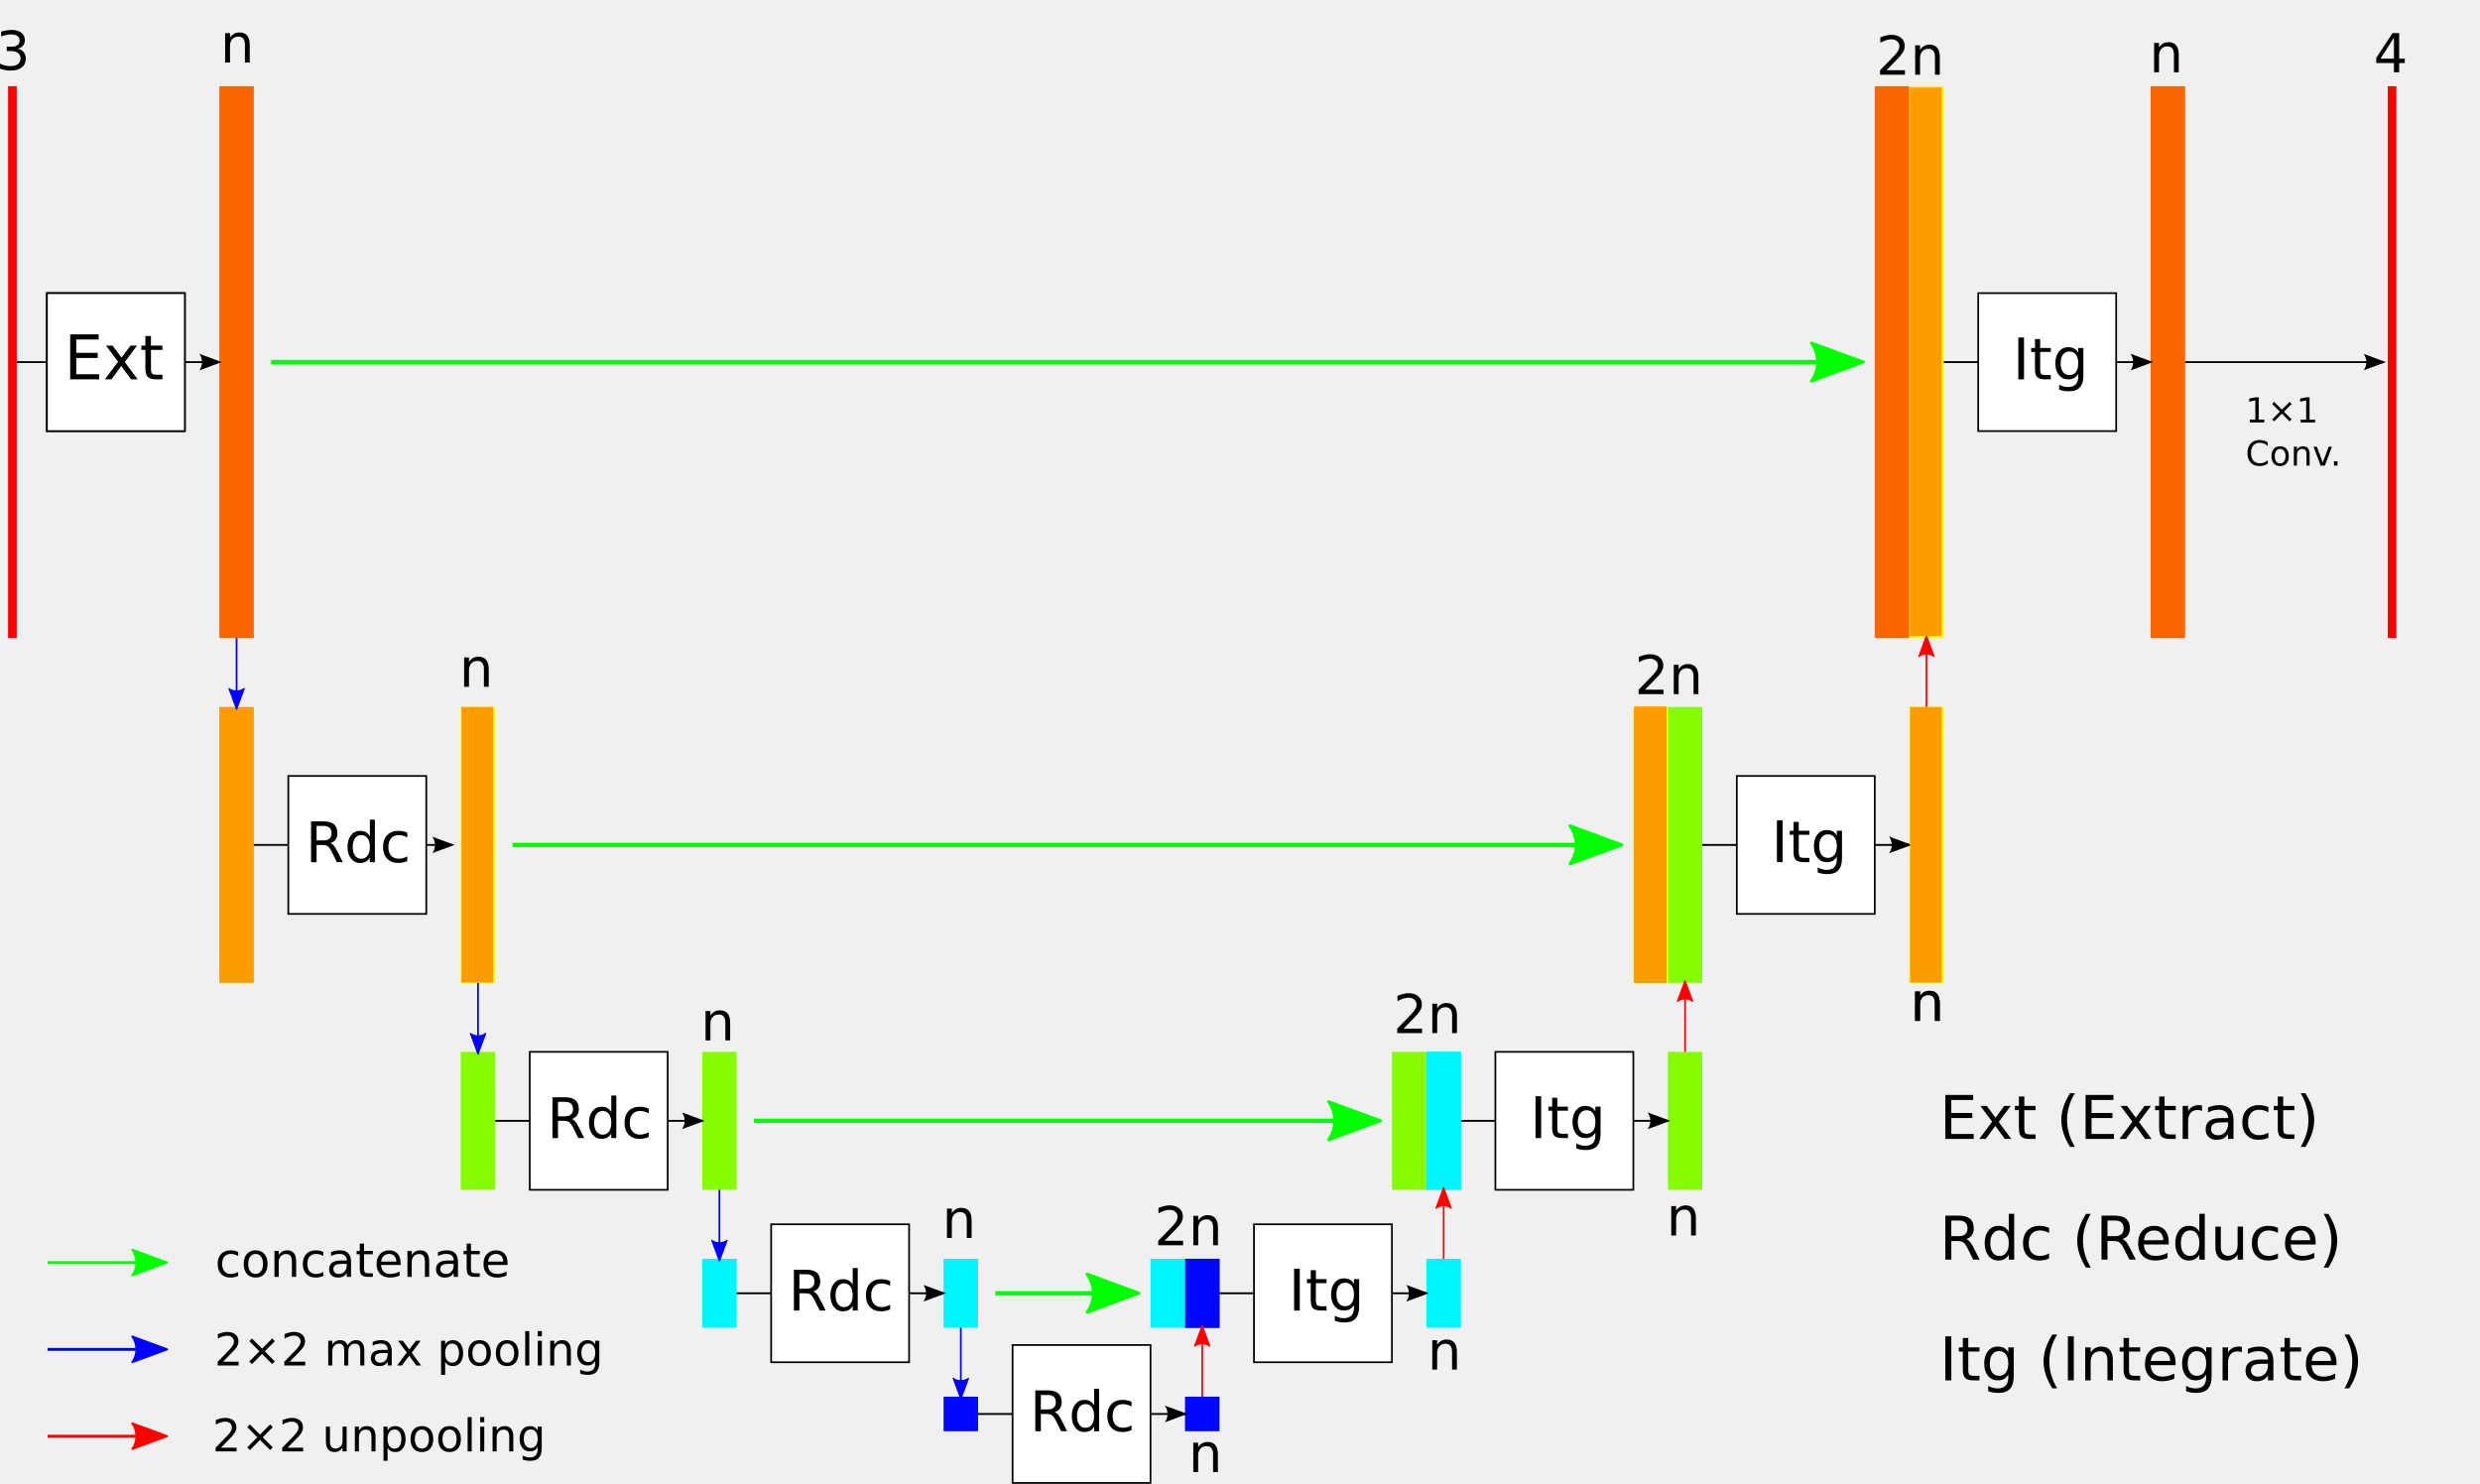
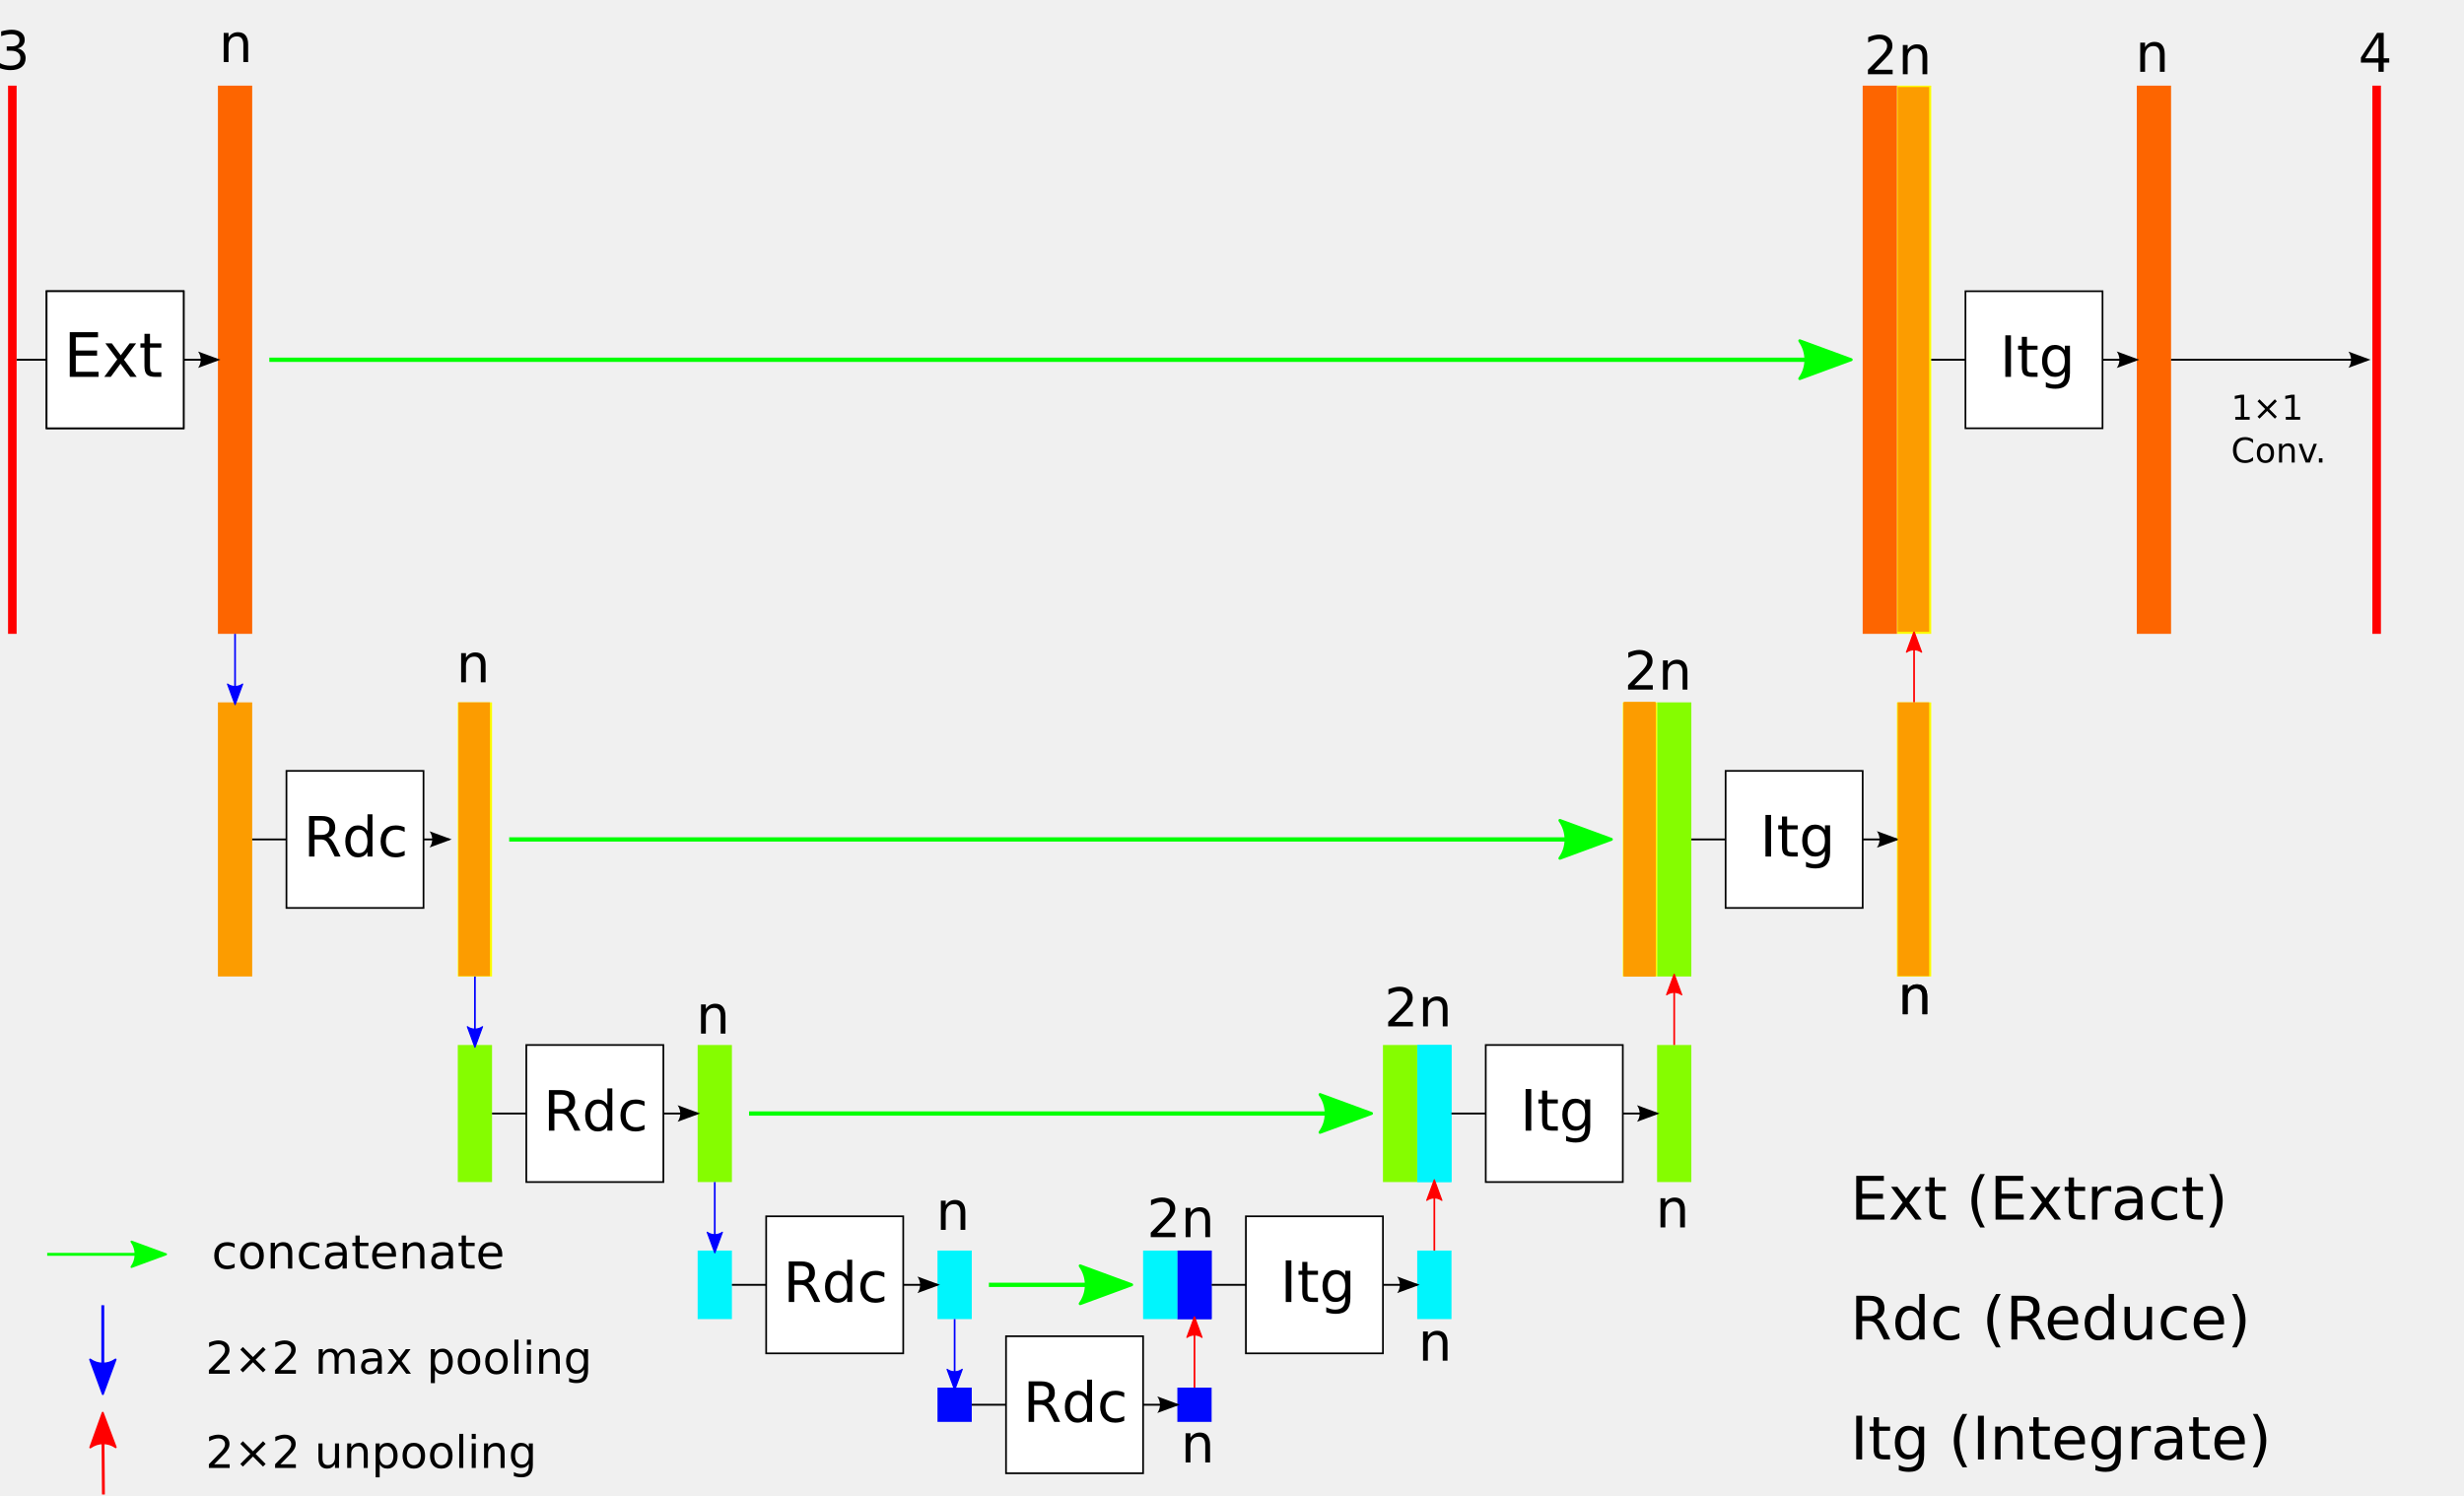
- <svg xmlns="http://www.w3.org/2000/svg" width="2876.364" height="1721" id="svg2" version="1.1">
+ <svg xmlns="http://www.w3.org/2000/svg" width="2876.364" height="1746.441" id="svg2" version="1.1">
  <defs id="defs4">
    <marker orient="auto" refY="0" refX="0" id="Arrow2Lend" style="overflow:visible">
      <path id="path3682" style="font-size:12px;fill-rule:evenodd;stroke-width:0.625;stroke-linejoin:round" d="M 8.719,4.034 -2.207,0.016 8.719,-4.002 c -1.745,2.372 -1.735,5.617 -6e-7,8.035 z" transform="matrix(-1.1,0,0,-1.1,-1.1,0)" />
    </marker>
    <marker orient="auto" refY="0" refX="0" id="Arrow1Lend" style="overflow:visible">
      <path id="path3664" d="M 0,0 5,-5 -12.5,0 5,5 0,0 z" style="fill-rule:evenodd;stroke:#000000;stroke-width:1pt;marker-start:none" transform="matrix(-0.8,0,0,-0.8,-10,0)" />
    </marker>
    <marker orient="auto" refY="0" refX="0" id="Arrow2Lendi" style="overflow:visible">
      <path id="path4302" style="font-size:12px;fill:#00ff00;fill-rule:evenodd;stroke:#00ff00;stroke-width:0.625;stroke-linejoin:round" d="M 8.719,4.034 -2.207,0.016 8.719,-4.002 c -1.745,2.372 -1.735,5.617 -6e-7,8.035 z" transform="matrix(-1.1,0,0,-1.1,-1.1,0)" />
    </marker>
    <marker orient="auto" refY="0" refX="0" id="Arrow2Lend8" style="overflow:visible">
      <path id="path4651" style="font-size:12px;fill:#00ff00;fill-rule:evenodd;stroke:#00ff00;stroke-width:0.625;stroke-linejoin:round" d="M 8.719,4.034 -2.207,0.016 8.719,-4.002 c -1.745,2.372 -1.735,5.617 -6e-7,8.035 z" transform="matrix(-1.1,0,0,-1.1,-1.1,0)" />
    </marker>
    <marker orient="auto" refY="0" refX="0" id="Arrow2LendI" style="overflow:visible">
      <path id="path7470" style="font-size:12px;fill:#0000ff;fill-rule:evenodd;stroke:#0000ff;stroke-width:0.625;stroke-linejoin:round" d="M 8.719,4.034 -2.207,0.016 8.719,-4.002 c -1.745,2.372 -1.735,5.617 -6e-7,8.035 z" transform="matrix(-1.1,0,0,-1.1,-1.1,0)" />
    </marker>
    <marker orient="auto" refY="0" refX="0" id="Arrow2LendE" style="overflow:visible">
      <path id="path7787" style="font-size:12px;fill:#ff0000;fill-rule:evenodd;stroke:#ff0000;stroke-width:0.625;stroke-linejoin:round" d="M 8.719,4.034 -2.207,0.016 8.719,-4.002 c -1.745,2.372 -1.735,5.617 -6e-7,8.035 z" transform="matrix(-1.1,0,0,-1.1,-1.1,0)" />
    </marker>
    <marker orient="auto" refY="0" refX="0" id="Arrow2LendY" style="overflow:visible">
      <path id="path8246" style="font-size:12px;fill:#00ff00;fill-rule:evenodd;stroke:#00ff00;stroke-width:0.625;stroke-linejoin:round" d="M 8.719,4.034 -2.207,0.016 8.719,-4.002 c -1.745,2.372 -1.735,5.617 -6e-7,8.035 z" transform="matrix(-1.1,0,0,-1.1,-1.1,0)" />
    </marker>
  </defs>
  <g transform="translate(1014.395,-1192.362)" id="layer1">
    <rect style="fill:#fd6500;fill-opacity:1;stroke:none" id="rect2820" width="40" height="640" x="-760" y="1292.362" />
    <rect style="fill:#fc9c00;fill-opacity:1;stroke:none" id="rect3594" width="40" height="320" x="-760" y="2012.362" />
    <rect y="2012.362" x="-480" height="320" width="40" id="rect3596" style="fill:#fcfd00;fill-opacity:1;stroke:none" />
    <rect style="fill:#85fd00;fill-opacity:1;stroke:none" id="rect3598" width="40" height="160" x="-480" y="2412.362" />
    <rect y="2412.362" x="-200" height="160" width="40" id="rect3600" style="fill:#85fd00;fill-opacity:1;stroke:none" />
    <rect style="fill:#00f5fd;fill-opacity:1;stroke:none" id="rect3602" width="40" height="80" x="-200" y="2652.362" />
    <rect y="2652.362" x="80" height="80" width="40" id="rect3604" style="fill:#00f5fd;fill-opacity:1;stroke:none" />
    <rect style="fill:#0007fd;fill-opacity:1;stroke:none" id="rect3608" width="40" height="40" x="80" y="2812.362" />
    <rect y="2812.362" x="360" height="40" width="40" id="rect3610" style="fill:#0007fd;fill-opacity:1;stroke:none" />
    <rect style="fill:#0007fd;fill-opacity:1;stroke:none" id="rect3612" width="40" height="80" x="360" y="2652.362" />
    <rect y="2652.362" x="360" height="80" width="40" id="rect3614" style="fill:#0007fd;fill-opacity:1;stroke:none" />
    <rect style="fill:#00f5fd;fill-opacity:1;stroke:none" id="rect3616" width="40" height="80" x="320" y="2652.362" />
    <rect y="2652.362" x="640" height="80" width="40" id="rect3618" style="fill:#00f5fd;fill-opacity:1;stroke:none" />
    <rect style="fill:#00f5fd;fill-opacity:1;stroke:none" id="rect3620" width="40" height="160" x="640" y="2412.362" />
    <rect y="2412.362" x="640" height="160" width="40" id="rect3622" style="fill:#00f5fd;fill-opacity:1;stroke:none" />
    <rect style="fill:#85fd00;fill-opacity:1;stroke:none" id="rect3624" width="40" height="160" x="600" y="2412.362" />
    <rect y="2412.362" x="920" height="160" width="40" id="rect3626" style="fill:#85fd00;fill-opacity:1;stroke:none" />
    <rect style="fill:#85fd00;fill-opacity:1;stroke:none" id="rect3628" width="40" height="320" x="920" y="2012.362" />
    <rect style="fill:#fcfd00;fill-opacity:1;stroke:none" id="rect3630" width="40" height="320" x="880" y="2012.362" />
    <rect y="2012.362" x="1200" height="320" width="40" id="rect3632" style="fill:#fcfd00;fill-opacity:1;stroke:none" />
    <rect y="1292.362" x="1200" height="640" width="40" id="rect3636" style="fill:#fcfd00;fill-opacity:1;stroke:none" />
    <rect y="1292.362" x="1160" height="640" width="40" id="rect3638" style="fill:#fd6500;fill-opacity:1;stroke:none" />
    <rect style="fill:#fd6500;fill-opacity:1;stroke:none" id="rect3640" width="40" height="640" x="1480" y="1292.362" />
    <path id="path3652" d="m 1760,1292.362 0,640 1.969,-3.188" style="fill:#fd0000;fill-opacity:0;stroke:#ff0000;stroke-width:200;stroke-linecap:butt;stroke-linejoin:miter;stroke-miterlimit:4;stroke-opacity:0;stroke-dasharray:none" />
    <path style="fill:#00ff00;fill-opacity:0;stroke:#00ff00;stroke-width:5;stroke-linecap:butt;stroke-linejoin:miter;stroke-miterlimit:4;stroke-opacity:1;stroke-dasharray:none;marker-end:url(#Arrow2Lendi)" d="m 140,2692.362 160,0" id="path3656" />
    <path id="path4371" d="m -140,2492.362 720,0" style="fill:none;stroke:#00ff00;stroke-width:5;stroke-linecap:butt;stroke-linejoin:miter;stroke-miterlimit:4;stroke-opacity:1;stroke-dasharray:none;marker-end:url(#Arrow2Lend8)" />
    <path id="path4722" d="m -420,2172.362 1280,0" style="fill:none;stroke:#00ff00;stroke-width:5;stroke-linecap:butt;stroke-linejoin:miter;stroke-miterlimit:4;stroke-opacity:1;stroke-dasharray:none;marker-end:url(#Arrow2Lendi)" />
    <path id="path4914" d="m -700,1612.362 1840,0" style="fill:none;stroke:#00ff00;stroke-width:5;stroke-linecap:butt;stroke-linejoin:miter;stroke-miterlimit:4;stroke-opacity:1;stroke-dasharray:none;marker-end:url(#Arrow2Lendi)" />
    <path id="path5148" d="m -995,1612.362 235,0" style="fill:none;stroke:#000000;stroke-width:2.168;stroke-linecap:butt;stroke-linejoin:miter;stroke-miterlimit:4;stroke-opacity:1;stroke-dasharray:none;marker-end:url(#Arrow2Lend)" />
    <path id="path5340" d="m -720,2172.362 230,0" style="fill:none;stroke:#000000;stroke-width:2.145;stroke-linecap:butt;stroke-linejoin:miter;stroke-miterlimit:4;stroke-opacity:1;stroke-dasharray:none;marker-end:url(#Arrow2Lend)" />
    <path id="path5532" d="m -440,2492.362 240,0" style="fill:none;stroke:#000000;stroke-width:2.191;stroke-linecap:butt;stroke-linejoin:miter;stroke-miterlimit:4;stroke-opacity:1;stroke-dasharray:none;marker-end:url(#Arrow2Lend)" />
    <path id="path5724" d="m -160,2692.362 240,0" style="fill:none;stroke:#000000;stroke-width:2.191;stroke-linecap:butt;stroke-linejoin:miter;stroke-miterlimit:4;stroke-opacity:1;stroke-dasharray:none;marker-end:url(#Arrow2Lend)" />
    <path id="path5916" d="m 120,2832.362 240,0" style="fill:none;stroke:#000000;stroke-width:2.191;stroke-linecap:butt;stroke-linejoin:miter;stroke-miterlimit:4;stroke-opacity:1;stroke-dasharray:none;marker-end:url(#Arrow2Lend)" />
    <path id="path6108" d="m 400,2692.362 240,0" style="fill:none;stroke:#000000;stroke-width:2.191;stroke-linecap:butt;stroke-linejoin:miter;stroke-miterlimit:4;stroke-opacity:1;stroke-dasharray:none;marker-end:url(#Arrow2Lend)" />
    <path id="path6300" d="m 680,2492.362 240,0" style="fill:none;stroke:#000000;stroke-width:2.191;stroke-linecap:butt;stroke-linejoin:miter;stroke-miterlimit:4;stroke-opacity:1;stroke-dasharray:none;marker-end:url(#Arrow2Lend)" />
    <path id="path6492" d="m 960,2172.362 240,0" style="fill:none;stroke:#000000;stroke-width:2.191;stroke-linecap:butt;stroke-linejoin:miter;stroke-miterlimit:4;stroke-opacity:1;stroke-dasharray:none;marker-end:url(#Arrow2Lend)" />
    <path id="path6684" d="m 1240,1612.362 240,0" style="fill:none;stroke:#000000;stroke-width:2.191;stroke-linecap:butt;stroke-linejoin:miter;stroke-miterlimit:4;stroke-opacity:1;stroke-dasharray:none;marker-end:url(#Arrow2Lend)" />
    <path id="path6876" d="m 1520,1612.362 230,0" style="fill:none;stroke:#000000;stroke-width:2.145;stroke-linecap:butt;stroke-linejoin:miter;stroke-miterlimit:4;stroke-opacity:1;stroke-dasharray:none;marker-end:url(#Arrow2Lend)" />
    <path id="path7068" d="m 1760,1292.362 0,640" style="fill:none;stroke:#ff0000;stroke-width:10;stroke-linecap:butt;stroke-linejoin:miter;stroke-miterlimit:4;stroke-opacity:1;stroke-dasharray:none" />
    <path id="path7070" d="m -1000,1292.362 0,640" style="fill:none;stroke:#ff0000;stroke-width:10;stroke-linecap:butt;stroke-linejoin:miter;stroke-miterlimit:4;stroke-opacity:1;stroke-dasharray:none" />
    <path id="path7264" d="m -740,1932.362 0,80" style="fill:none;stroke:#0000ff;stroke-width:2;stroke-linecap:butt;stroke-linejoin:miter;stroke-miterlimit:4;stroke-opacity:1;stroke-dasharray:none;marker-end:url(#Arrow2LendI)" />
    <path style="fill:none;stroke:#0000ff;stroke-width:2;stroke-linecap:butt;stroke-linejoin:miter;stroke-miterlimit:4;stroke-opacity:1;stroke-dasharray:none;marker-end:url(#Arrow2LendI)" d="m -460,2332.362 0,80" id="path7571" />
    <path id="path7573" d="m -180,2572.362 0,80" style="fill:none;stroke:#0000ff;stroke-width:2;stroke-linecap:butt;stroke-linejoin:miter;stroke-miterlimit:4;stroke-opacity:1;stroke-dasharray:none;marker-end:url(#Arrow2LendI)" />
    <path style="fill:none;stroke:#0000ff;stroke-width:2;stroke-linecap:butt;stroke-linejoin:miter;stroke-miterlimit:4;stroke-opacity:1;stroke-dasharray:none;marker-end:url(#Arrow2LendI)" d="m 100,2732.362 0,80" id="path7575" />
    <path style="fill:none;stroke:#ff0000;stroke-width:2;stroke-linecap:butt;stroke-linejoin:miter;stroke-miterlimit:4;stroke-opacity:1;stroke-dasharray:none;marker-end:url(#Arrow2LendE)" d="m 660,2652.362 0,-80" id="path7577" />
    <path id="path7898" d="m 380,2812.362 0,-80" style="fill:none;stroke:#ff0000;stroke-width:2;stroke-linecap:butt;stroke-linejoin:miter;stroke-miterlimit:4;stroke-opacity:1;stroke-dasharray:none;marker-end:url(#Arrow2LendE)" />
    <path style="fill:none;stroke:#ff0000;stroke-width:2;stroke-linecap:butt;stroke-linejoin:miter;stroke-miterlimit:4;stroke-opacity:1;stroke-dasharray:none;marker-end:url(#Arrow2LendE)" d="m 940,2412.362 0,-80" id="path7900" />
    <path id="path7902" d="m 1220,2012.362 0,-80" style="fill:none;stroke:#ff0000;stroke-width:2;stroke-linecap:butt;stroke-linejoin:miter;stroke-miterlimit:4;stroke-opacity:1;stroke-dasharray:none;marker-end:url(#Arrow2LendE)" />
    <rect y="1532.362" x="-960" height="160" width="160" id="rect7906" style="fill:#ffffff;fill-opacity:1;stroke:#000000;stroke-width:2;stroke-miterlimit:4;stroke-opacity:1;stroke-dasharray:none;stroke-dashoffset:0" />
    <text id="text7908" y="1632.362" x="-940" style="font-size:71.583px;font-style:normal;font-weight:normal;fill:#000000;fill-opacity:1;stroke:none;font-family:Bitstream Vera Sans" xml:space="preserve">
      <tspan y="1632.362" x="-940" id="tspan7910">Ext</tspan>
    </text>
    <rect style="fill:#ffffff;fill-opacity:1;stroke:#000000;stroke-width:2;stroke-miterlimit:4;stroke-opacity:1;stroke-dasharray:none;stroke-dashoffset:0" id="rect7912" width="160" height="160" x="-960" y="1532.362" />
    <rect y="2092.362" x="-680" height="160" width="160" id="rect7936" style="fill:#ffffff;fill-opacity:1;stroke:#000000;stroke-width:2;stroke-miterlimit:4;stroke-opacity:1;stroke-dasharray:none;stroke-dashoffset:0" />
    <text xml:space="preserve" style="font-size:71.583px;font-style:normal;font-weight:normal;fill:#000000;fill-opacity:1;stroke:none;font-family:Bitstream Vera Sans" x="-940" y="1632.362" id="text7914">
      <tspan id="tspan7916" x="-940" y="1632.362">Ext</tspan>
    </text>
    <text id="text7938" y="2192.362" x="-660" style="font-size:64.921px;font-style:normal;font-weight:normal;fill:#000000;fill-opacity:1;stroke:none;font-family:Bitstream Vera Sans" xml:space="preserve">
      <tspan y="2192.362" x="-660" id="tspan7940">Rdc</tspan>
    </text>
    <rect style="fill:#ffffff;fill-opacity:1;stroke:#000000;stroke-width:2;stroke-miterlimit:4;stroke-opacity:1;stroke-dasharray:none;stroke-dashoffset:0" id="rect7942" width="160" height="160" x="-400" y="2412.362" />
    <text xml:space="preserve" style="font-size:64.921px;font-style:normal;font-weight:normal;fill:#000000;fill-opacity:1;stroke:none;font-family:Bitstream Vera Sans" x="-380" y="2512.362" id="text7944">
      <tspan id="tspan7946" x="-380" y="2512.362">Rdc</tspan>
    </text>
    <rect y="2612.362" x="-120" height="160" width="160" id="rect7948" style="fill:#ffffff;fill-opacity:1;stroke:#000000;stroke-width:2;stroke-miterlimit:4;stroke-opacity:1;stroke-dasharray:none;stroke-dashoffset:0" />
    <text id="text7950" y="2712.362" x="-100" style="font-size:64.921px;font-style:normal;font-weight:normal;fill:#000000;fill-opacity:1;stroke:none;font-family:Bitstream Vera Sans" xml:space="preserve">
      <tspan y="2712.362" x="-100" id="tspan7952">Rdc</tspan>
    </text>
    <rect style="fill:#ffffff;fill-opacity:1;stroke:#000000;stroke-width:2;stroke-miterlimit:4;stroke-opacity:1;stroke-dasharray:none;stroke-dashoffset:0" id="rect7954" width="160" height="160" x="160" y="2752.362" />
    <text xml:space="preserve" style="font-size:64.921px;font-style:normal;font-weight:normal;fill:#000000;fill-opacity:1;stroke:none;font-family:Bitstream Vera Sans" x="180" y="2852.362" id="text7956">
      <tspan id="tspan7958" x="180" y="2852.362">Rdc</tspan>
    </text>
    <rect style="fill:#ffffff;fill-opacity:1;stroke:#000000;stroke-width:2;stroke-miterlimit:4;stroke-opacity:1;stroke-dasharray:none;stroke-dashoffset:0" id="rect7960" width="160" height="160" x="440" y="2612.362" />
    <text id="text7962" y="2712.362" x="480" style="font-size:66.591px;font-style:normal;font-weight:normal;fill:#000000;fill-opacity:1;stroke:none;font-family:Bitstream Vera Sans" xml:space="preserve">
      <tspan y="2712.362" x="480" id="tspan7964">Itg</tspan>
    </text>
    <rect y="2412.362" x="720" height="160" width="160" id="rect7966" style="fill:#ffffff;fill-opacity:1;stroke:#000000;stroke-width:2;stroke-miterlimit:4;stroke-opacity:1;stroke-dasharray:none;stroke-dashoffset:0" />
    <text xml:space="preserve" style="font-size:66.591px;font-style:normal;font-weight:normal;fill:#000000;fill-opacity:1;stroke:none;font-family:Bitstream Vera Sans" x="760" y="2512.362" id="text7968">
      <tspan id="tspan7970" x="760" y="2512.362">Itg</tspan>
    </text>
    <rect style="fill:#ffffff;fill-opacity:1;stroke:#000000;stroke-width:2;stroke-miterlimit:4;stroke-opacity:1;stroke-dasharray:none;stroke-dashoffset:0" id="rect7972" width="160" height="160" x="1000" y="2092.362" />
    <text id="text7974" y="2192.362" x="1040" style="font-size:66.591px;font-style:normal;font-weight:normal;fill:#000000;fill-opacity:1;stroke:none;font-family:Bitstream Vera Sans" xml:space="preserve">
      <tspan y="2192.362" x="1040" id="tspan7976">Itg</tspan>
    </text>
    <rect y="1532.362" x="1280" height="160" width="160" id="rect7978" style="fill:#ffffff;fill-opacity:1;stroke:#000000;stroke-width:2;stroke-miterlimit:4;stroke-opacity:1;stroke-dasharray:none;stroke-dashoffset:0" />
    <text xml:space="preserve" style="font-size:66.591px;font-style:normal;font-weight:normal;fill:#000000;fill-opacity:1;stroke:none;font-family:Bitstream Vera Sans" x="1320" y="1632.362" id="text7980">
      <tspan id="tspan7982" x="1320" y="1632.362">Itg</tspan>
    </text>
    <text id="text7984" y="1682.362" x="1590" style="font-size:40px;font-style:normal;font-weight:normal;fill:#000000;fill-opacity:1;stroke:none;font-family:Bitstream Vera Sans" xml:space="preserve">
      <tspan y="1682.362" x="1590" id="tspan7986">1×1</tspan>
      <tspan id="tspan7988" y="1732.362" x="1590">Conv.</tspan>
    </text>
    <path id="path8032" d="m -959.296,2656.746 134.278,0" style="fill:none;stroke:#00ff00;stroke-width:3.357;stroke-linecap:butt;stroke-linejoin:miter;stroke-miterlimit:4;stroke-opacity:1;stroke-dasharray:none;marker-end:url(#Arrow2LendY)" />
-     <path style="fill:none;stroke:#0000ff;stroke-width:3.357;stroke-linecap:butt;stroke-linejoin:miter;stroke-miterlimit:4;stroke-opacity:1;stroke-dasharray:none;marker-end:url(#Arrow2LendI)" d="m -959.296,2757.455 134.278,0" id="path8433" />
-     <path style="fill:none;stroke:#ff0000;stroke-width:3.357;stroke-linecap:butt;stroke-linejoin:miter;stroke-miterlimit:4;stroke-opacity:1;stroke-dasharray:none;marker-end:url(#Arrow2LendE)" d="m -959.296,2858.163 134.278,0" id="path8631" />
-     <text xml:space="preserve" style="font-size:55.021px;font-style:normal;font-weight:normal;fill:#000000;fill-opacity:1;stroke:none;font-family:Bitstream Vera Sans" x="-765" y="2673.362" id="text8829">
-       <tspan id="tspan8831" x="-765" y="2673.362">concatenate</tspan>
+     <path style="fill:none;stroke:#0000ff;stroke-width:3.357;stroke-linecap:butt;stroke-linejoin:miter;stroke-miterlimit:4;stroke-opacity:1;stroke-dasharray:none;marker-end:url(#Arrow2LendI)" d="m -894.395,2716.168 0,99.278" id="path8433" />
+     <path style="fill:none;stroke:#ff0000;stroke-width:3.357;stroke-linecap:butt;stroke-linejoin:miter;stroke-miterlimit:4;stroke-opacity:1;stroke-dasharray:none;marker-end:url(#Arrow2LendE)" d="m -893.659,2937.124 -0.736,-90.957" id="path8631" />
+     <text xml:space="preserve" style="font-size:55.021px;font-style:normal;font-weight:normal;fill:#000000;fill-opacity:1;stroke:none;font-family:Bitstream Vera Sans" x="-767.324" y="2673.362" id="text8829">
+       <tspan id="tspan8831" x="-767.324" y="2673.362">concatenate</tspan>
    </text>
-     <text xml:space="preserve" style="font-size:52.422px;font-style:normal;font-weight:normal;fill:#000000;fill-opacity:1;stroke:none;font-family:Bitstream Vera Sans" x="-765.755" y="2776.084" id="text8833">
-       <tspan id="tspan8835" x="-765.755" y="2776.084">2×2 max pooling</tspan>
+     <text xml:space="preserve" style="font-size:52.422px;font-style:normal;font-weight:normal;fill:#000000;fill-opacity:1;stroke:none;font-family:Bitstream Vera Sans" x="-774.395" y="2796.168" id="text8833">
+       <tspan id="tspan8835" x="-774.395" y="2796.168">2×2 max pooling</tspan>
    </text>
-     <text id="text8837" y="2875.78" x="-768.128" style="font-size:52.422px;font-style:normal;font-weight:normal;fill:#000000;fill-opacity:1;stroke:none;font-family:Bitstream Vera Sans" xml:space="preserve">
-       <tspan y="2875.78" x="-768.128" id="tspan8839">2×2 unpooling</tspan>
+     <text id="text8837" y="2906.168" x="-774.395" style="font-size:52.422px;font-style:normal;font-weight:normal;fill:#000000;fill-opacity:1;stroke:none;font-family:Bitstream Vera Sans" xml:space="preserve">
+       <tspan y="2906.168" x="-774.395" id="tspan8839">2×2 unpooling</tspan>
    </text>
-     <text xml:space="preserve" style="font-size:70px;font-style:normal;font-weight:normal;fill:#000000;fill-opacity:1;stroke:none;font-family:Bitstream Vera Sans" x="1235" y="2513.362" id="text2917">
-       <tspan id="tspan2919" x="1235" y="2513.362">Ext (Extract)</tspan>
+     <text xml:space="preserve" style="font-size:70px;font-style:normal;font-weight:normal;fill:#000000;fill-opacity:1;stroke:none;font-family:Bitstream Vera Sans" x="1145.605" y="2616.168" id="text2917">
+       <tspan id="tspan2919" x="1145.605" y="2616.168">Ext (Extract)</tspan>
    </text>
-     <text xml:space="preserve" style="font-size:70px;font-style:normal;font-weight:normal;fill:#000000;fill-opacity:1;stroke:none;font-family:Bitstream Vera Sans" x="1235" y="2653.362" id="text2921">
-       <tspan id="tspan2923" x="1235" y="2653.362">Rdc (Reduce)</tspan>
+     <text xml:space="preserve" style="font-size:70px;font-style:normal;font-weight:normal;fill:#000000;fill-opacity:1;stroke:none;font-family:Bitstream Vera Sans" x="1145.605" y="2756.168" id="text2921">
+       <tspan id="tspan2923" x="1145.605" y="2756.168">Rdc (Reduce)</tspan>
    </text>
-     <text xml:space="preserve" style="font-size:70px;font-style:normal;font-weight:normal;fill:#000000;fill-opacity:1;stroke:none;font-family:Bitstream Vera Sans" x="1235" y="2793.362" id="text2925">
-       <tspan id="tspan2927" x="1235" y="2793.362">Itg (Integrate)</tspan>
+     <text xml:space="preserve" style="font-size:70px;font-style:normal;font-weight:normal;fill:#000000;fill-opacity:1;stroke:none;font-family:Bitstream Vera Sans" x="1145.605" y="2896.168" id="text2925">
+       <tspan id="tspan2927" x="1145.605" y="2896.168">Itg (Integrate)</tspan>
    </text>
    <path style="fill:#fc9c00;fill-opacity:1;stroke:#000000;stroke-width:0;stroke-miterlimit:4;stroke-opacity:1;stroke-dasharray:none;stroke-dashoffset:0" d="m 525.772,979.796 0,-159.806 18.385,0 18.385,0 0,159.806 0,159.806 -18.385,0 -18.385,0 0,-159.806 z" id="path3737" transform="translate(-1005,1192.362)" />
    <path style="fill:#fc9c00;fill-opacity:1;stroke:#000000;stroke-width:0;stroke-miterlimit:4;stroke-opacity:1;stroke-dasharray:none;stroke-dashoffset:0" d="m 1886.245,979.796 0,-159.806 18.385,0 18.385,0 0,159.806 0,159.806 -18.385,0 -18.385,0 0,-159.806 z" id="path3739" transform="translate(-1005,1192.362)" />
    <path style="fill:#fc9c00;fill-opacity:1;stroke:#000000;stroke-width:0;stroke-miterlimit:4;stroke-opacity:1;stroke-dasharray:none;stroke-dashoffset:0" d="m 2205.907,979.796 0,-159.806 18.36,0 18.36,0 0,159.806 0,159.806 -18.36,0 -18.36,0 0,-159.806 0,0 z" id="path3741" transform="translate(-1005,1192.362)" />
    <path style="fill:#fc9c00;fill-opacity:1;stroke:#000000;stroke-width:0;stroke-miterlimit:4;stroke-opacity:1;stroke-dasharray:none;stroke-dashoffset:0" d="m 2205.858,419.591 0,-318.021 18.385,0 18.385,0 0,318.021 0,318.021 -18.385,0 -18.385,0 0,-318.021 z" id="path3743" transform="translate(-1005,1192.362)" />
    <path style="fill:#fc9c00;fill-opacity:1;stroke:#000000;stroke-width:0;stroke-miterlimit:4;stroke-opacity:1;stroke-dasharray:none;stroke-dashoffset:0" d="m 1886.245,979.796 0,-159.806 18.385,0 18.385,0 0,159.806 0,159.806 -18.385,0 -18.385,0 0,-159.806 z" id="path3745" transform="translate(-1005,1192.362)" />
    <path style="fill:#fc9c00;fill-opacity:1;stroke:#000000;stroke-width:0;stroke-miterlimit:4;stroke-opacity:1;stroke-dasharray:none;stroke-dashoffset:0" d="m 1886.245,979.796 0,-159.806 18.385,0 18.385,0 0,159.806 0,159.806 -18.385,0 -18.385,0 0,-159.806 z" id="path3747" transform="translate(-1005,1192.362)" />
    <path style="fill:#fc9c00;fill-opacity:1;stroke:#000000;stroke-width:0;stroke-miterlimit:4;stroke-opacity:1;stroke-dasharray:none;stroke-dashoffset:0" d="m 1886.245,979.796 0,-159.806 18.385,0 18.385,0 0,159.806 0,159.806 -18.385,0 -18.385,0 0,-159.806 z" id="path3749" transform="translate(-1005,1192.362)" />
    <path style="fill:#fc9c00;fill-opacity:1;stroke:#000000;stroke-width:0;stroke-miterlimit:4;stroke-opacity:1;stroke-dasharray:none;stroke-dashoffset:0" d="m 1886.245,979.796 0,-159.806 18.385,0 18.385,0 0,159.806 0,159.806 -18.385,0 -18.385,0 0,-159.806 z" id="path3751" transform="translate(-1005,1192.362)" />
    <text xml:space="preserve" style="font-size:62.323px;font-style:normal;font-weight:normal;fill:#000000;fill-opacity:1;stroke:none;font-family:Bitstream Vera Sans" x="-1019.142" y="1273.362" id="text3108">
      <tspan id="tspan3110" x="-1019.142" y="1273.362">3</tspan>
    </text>
    <text id="text3112" y="1264.877" x="-758.927" style="font-size:62.323px;font-style:normal;font-weight:normal;fill:#000000;fill-opacity:1;stroke:none;font-family:Bitstream Vera Sans" xml:space="preserve">
      <tspan y="1264.877" x="-758.927" id="tspan3114">n</tspan>
    </text>
    <text xml:space="preserve" style="font-size:62.323px;font-style:normal;font-weight:normal;fill:#000000;fill-opacity:1;stroke:none;font-family:Bitstream Vera Sans" x="-481.741" y="1988.954" id="text3116">
      <tspan id="tspan3118" x="-481.741" y="1988.954">n</tspan>
    </text>
    <text id="text3120" y="2399.076" x="-201.727" style="font-size:62.323px;font-style:normal;font-weight:normal;fill:#000000;fill-opacity:1;stroke:none;font-family:Bitstream Vera Sans" xml:space="preserve">
      <tspan y="2399.076" x="-201.727" id="tspan3122">n</tspan>
    </text>
    <text xml:space="preserve" style="font-size:62.323px;font-style:normal;font-weight:normal;fill:#000000;fill-opacity:1;stroke:none;font-family:Bitstream Vera Sans" x="78.287" y="2628.179" id="text3124">
      <tspan id="tspan3126" x="78.287" y="2628.179">n</tspan>
    </text>
    <text id="text3128" y="2899.708" x="363.959" style="font-size:62.323px;font-style:normal;font-weight:normal;fill:#000000;fill-opacity:1;stroke:none;font-family:Bitstream Vera Sans" xml:space="preserve">
      <tspan y="2899.708" x="363.959" id="tspan3130">n</tspan>
    </text>
    <text xml:space="preserve" style="font-size:62.323px;font-style:normal;font-weight:normal;fill:#000000;fill-opacity:1;stroke:none;font-family:Bitstream Vera Sans" x="641.144" y="2780.914" id="text3132">
      <tspan id="tspan3134" x="641.144" y="2780.914">n</tspan>
    </text>
    <text id="text3136" y="2625.35" x="918.33" style="font-size:62.323px;font-style:normal;font-weight:normal;fill:#000000;fill-opacity:1;stroke:none;font-family:Bitstream Vera Sans" xml:space="preserve">
      <tspan y="2625.35" x="918.33" id="tspan3138">n</tspan>
    </text>
    <text xml:space="preserve" style="font-size:62.323px;font-style:normal;font-weight:normal;fill:#000000;fill-opacity:1;stroke:none;font-family:Bitstream Vera Sans" x="1201.173" y="2376.449" id="text3140">
      <tspan id="tspan3142" x="1201.173" y="2376.449">n</tspan>
    </text>
    <text id="text3144" y="2376.449" x="1201.173" style="font-size:62.323px;font-style:normal;font-weight:normal;fill:#000000;fill-opacity:1;stroke:none;font-family:Bitstream Vera Sans" xml:space="preserve">
      <tspan y="2376.449" x="1201.173" id="tspan3146">n</tspan>
    </text>
    <text xml:space="preserve" style="font-size:62.323px;font-style:normal;font-weight:normal;fill:#000000;fill-opacity:1;stroke:none;font-family:Bitstream Vera Sans" x="1478.359" y="1276.191" id="text3148">
      <tspan id="tspan3150" x="1478.359" y="1276.191">n</tspan>
    </text>
    <text id="text3152" y="1276.191" x="1738.574" style="font-size:62.323px;font-style:normal;font-weight:normal;fill:#000000;fill-opacity:1;stroke:none;font-family:Bitstream Vera Sans" xml:space="preserve">
      <tspan y="1276.191" x="1738.574" id="tspan3154">4</tspan>
    </text>
    <text id="text3156" y="1279.019" x="1161.575" style="font-size:62.323px;font-style:normal;font-weight:normal;fill:#000000;fill-opacity:1;stroke:none;font-family:Bitstream Vera Sans" xml:space="preserve">
      <tspan y="1279.019" x="1161.575" id="tspan3158">2n</tspan>
    </text>
    <text xml:space="preserve" style="font-size:62.323px;font-style:normal;font-weight:normal;fill:#000000;fill-opacity:1;stroke:none;font-family:Bitstream Vera Sans" x="881.561" y="1997.439" id="text3160">
      <tspan id="tspan3162" x="881.561" y="1997.439">2n</tspan>
    </text>
    <text id="text3164" y="2390.591" x="601.547" style="font-size:62.323px;font-style:normal;font-weight:normal;fill:#000000;fill-opacity:1;stroke:none;font-family:Bitstream Vera Sans" xml:space="preserve">
      <tspan y="2390.591" x="601.547" id="tspan3166">2n</tspan>
    </text>
    <text xml:space="preserve" style="font-size:62.323px;font-style:normal;font-weight:normal;fill:#000000;fill-opacity:1;stroke:none;font-family:Bitstream Vera Sans" x="324.361" y="2636.664" id="text3168">
      <tspan id="tspan3170" x="324.361" y="2636.664">2n</tspan>
    </text>
  </g>
</svg>
